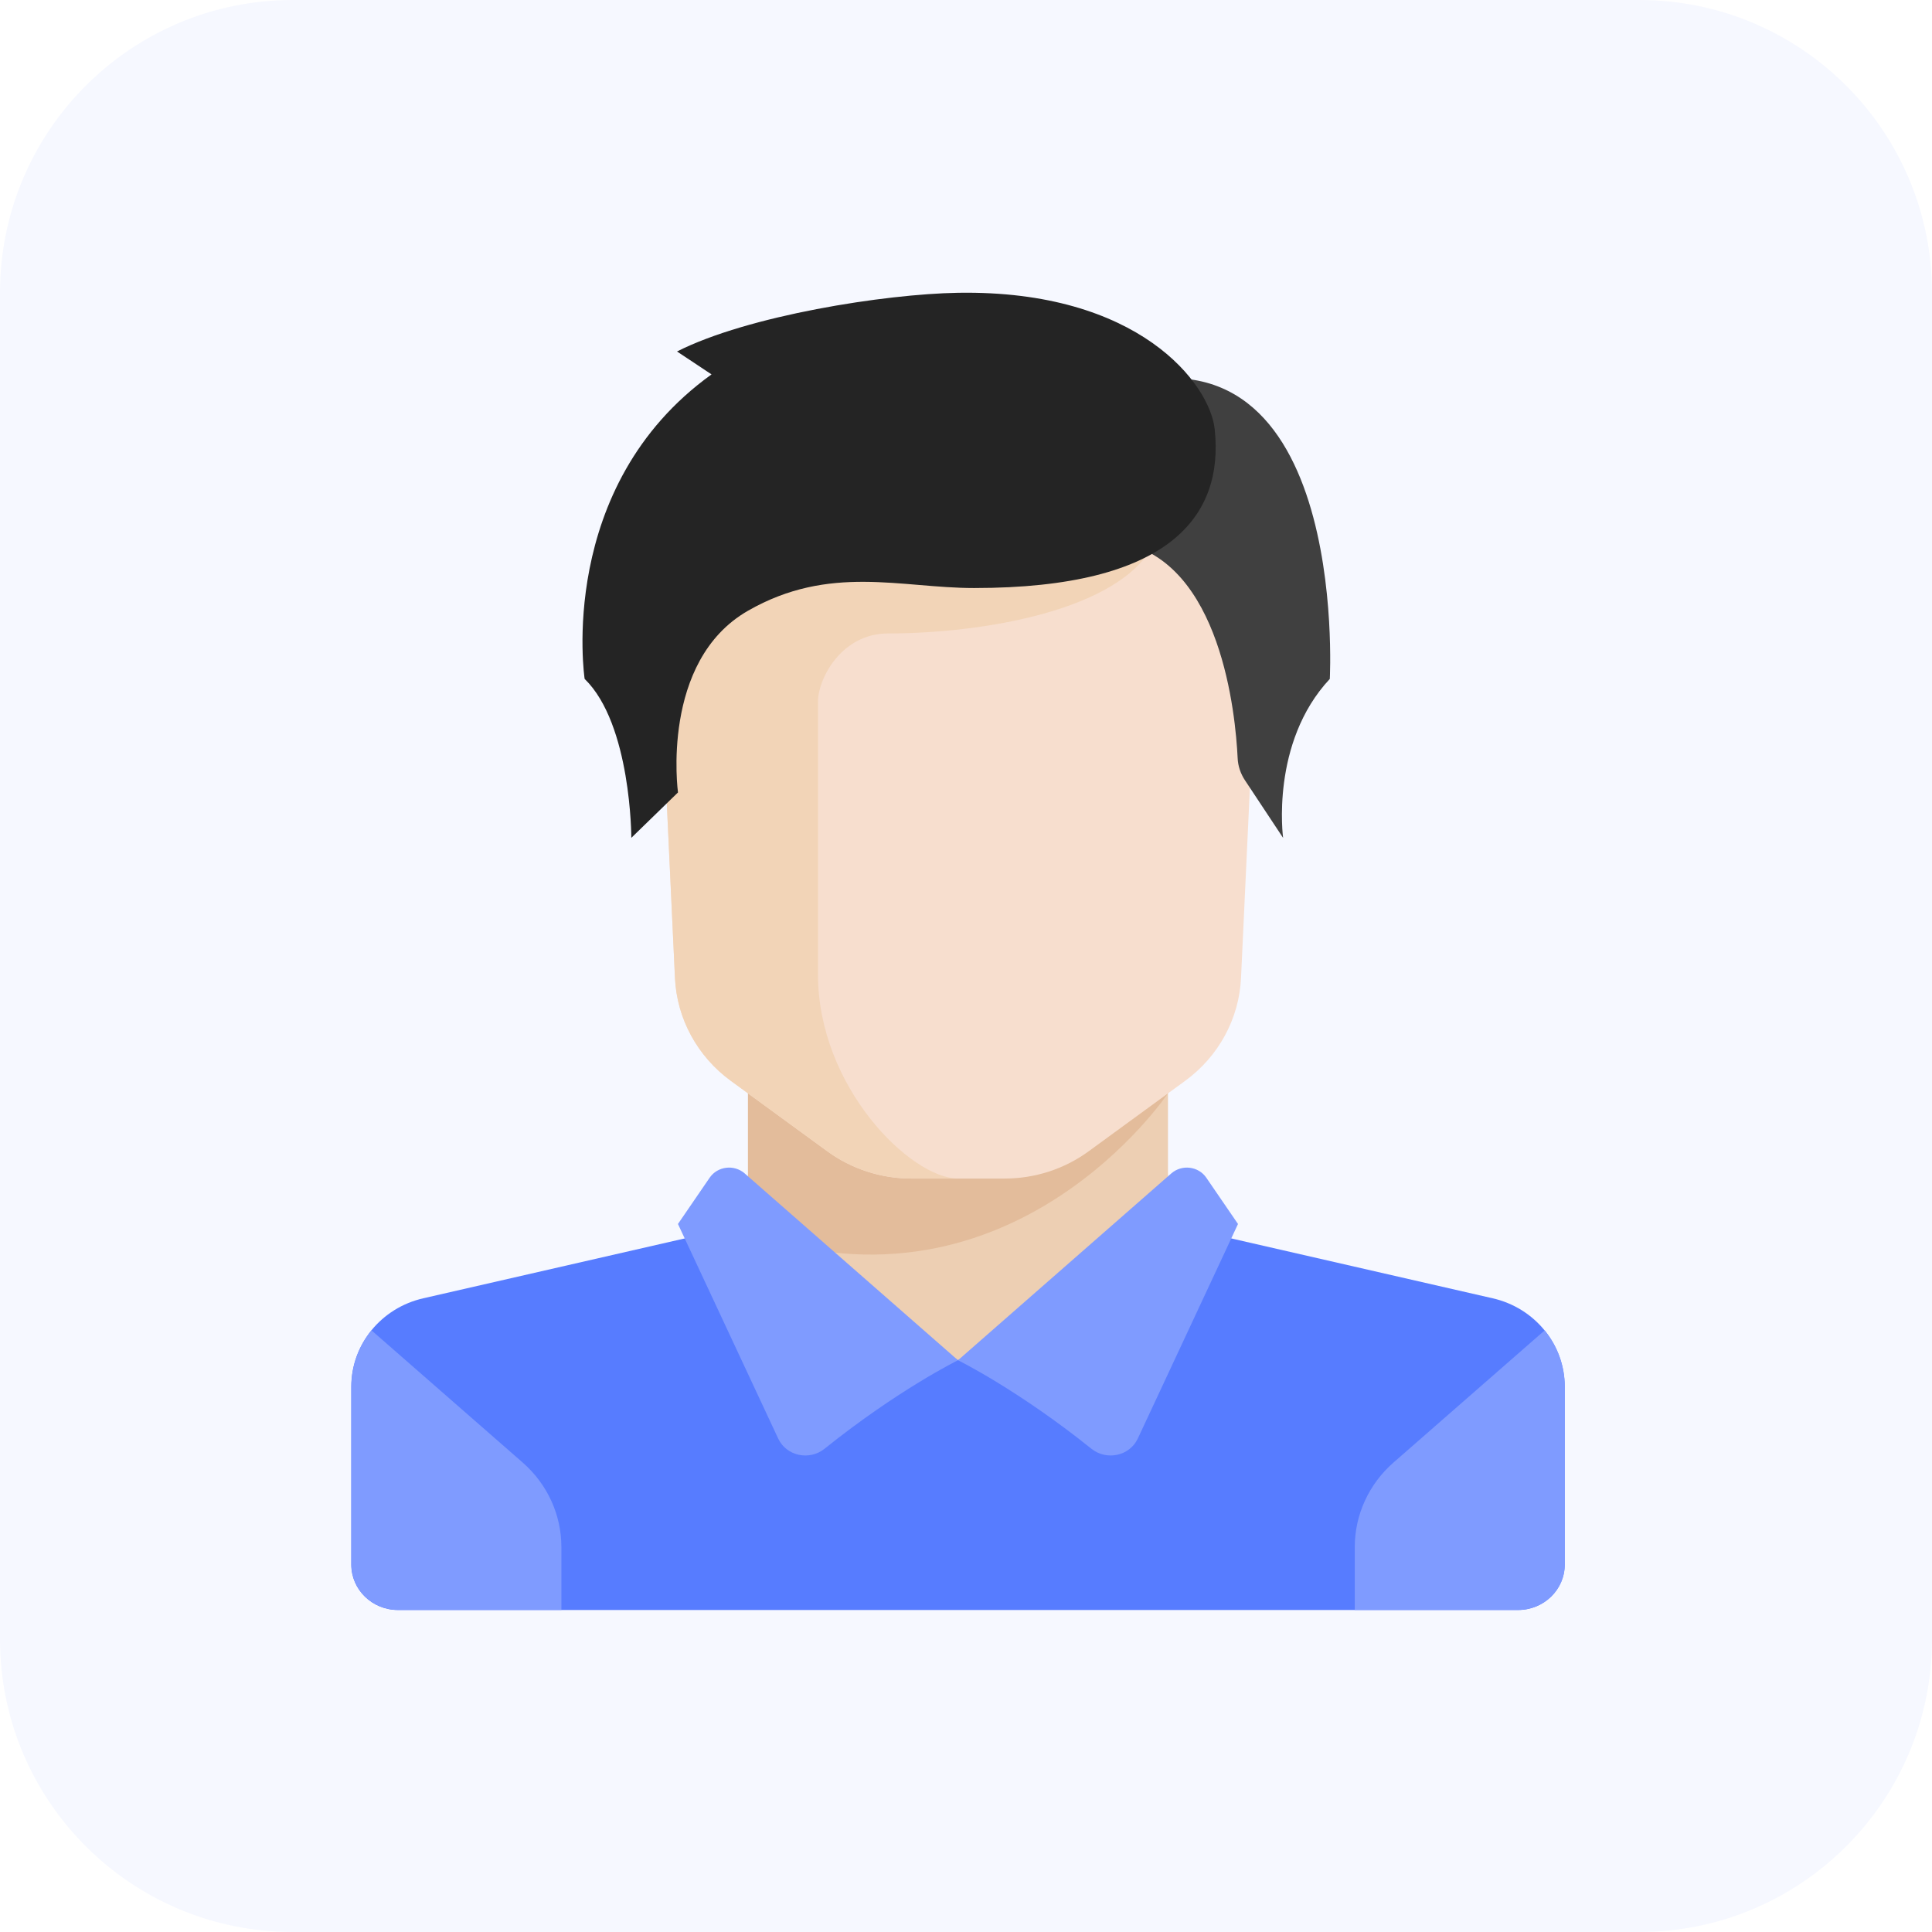
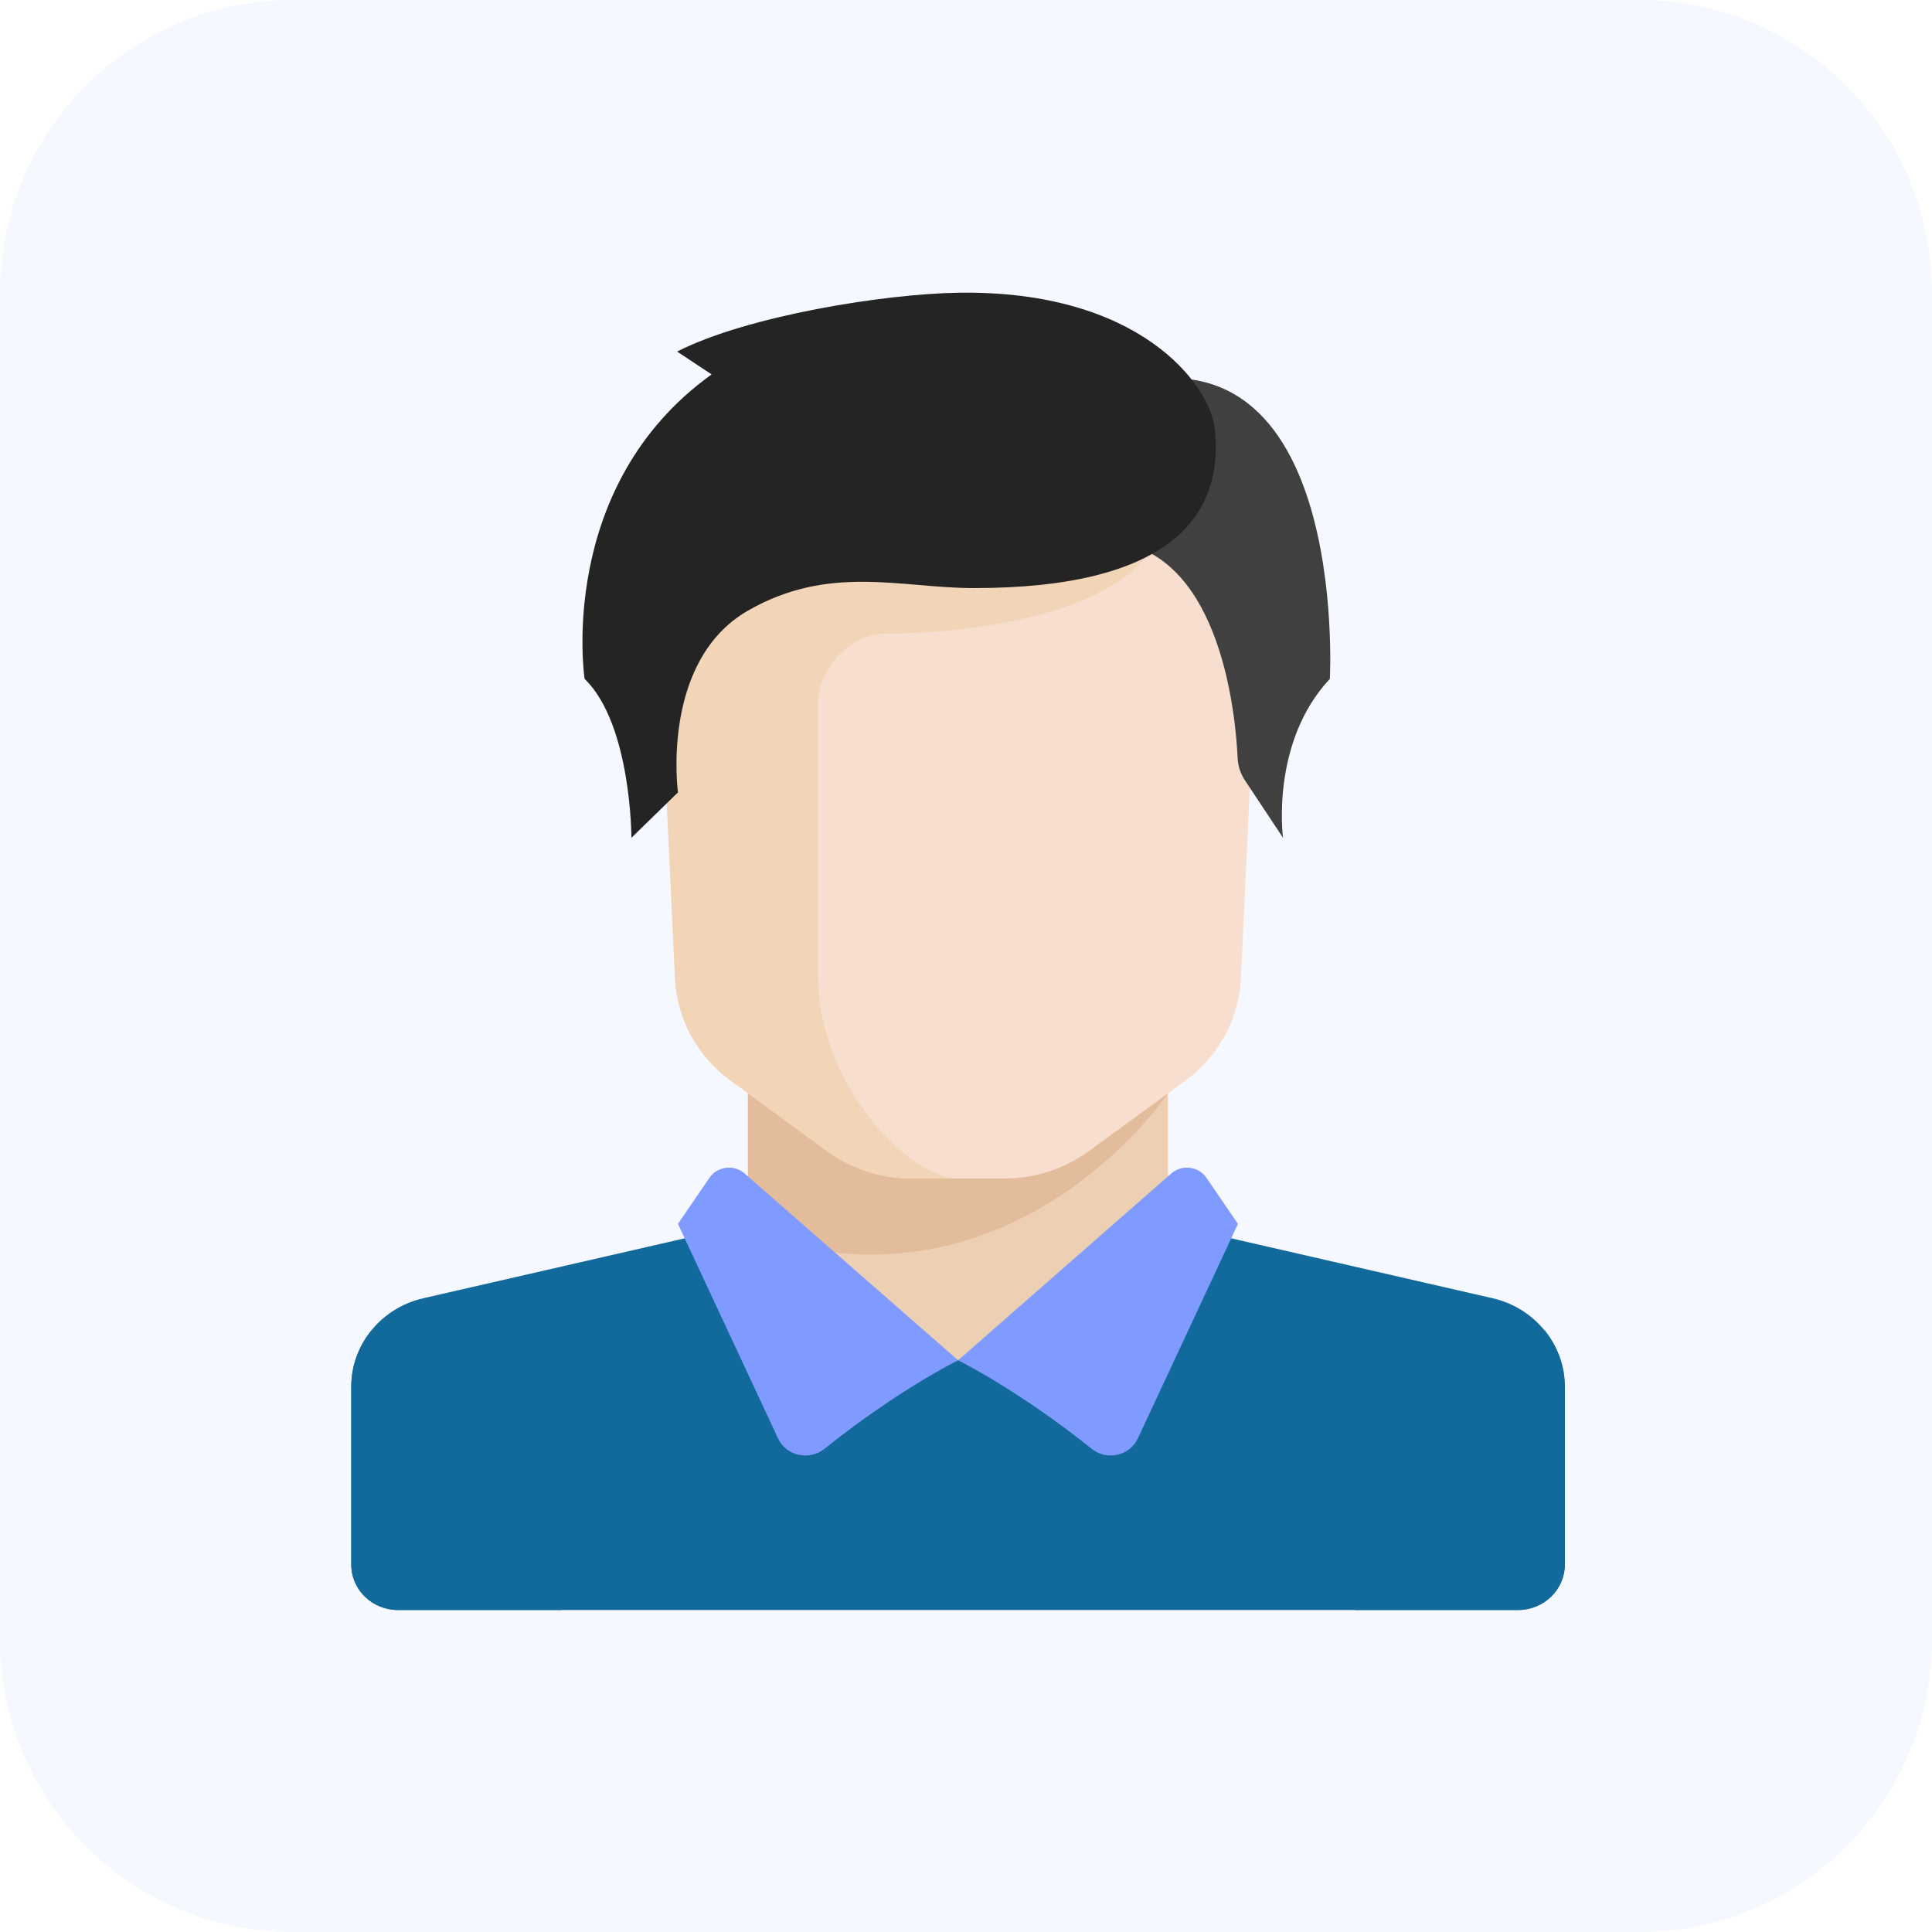
- <svg xmlns="http://www.w3.org/2000/svg" width="66" height="66" viewBox="0 0 66 66" fill="none">
-   <rect width="66" height="66" rx="10" fill="#F6F8FF" />
-   <path d="M39.9 41.812V36.381H25.551V41.812L32.725 48.018L39.9 41.812Z" fill="#E6AF78" fill-opacity="0.56" />
-   <path d="M50.994 44.352L41.13 42.093C40.981 42.059 40.844 42.001 40.716 41.93L32.726 46.466L25.048 41.711C24.85 41.893 24.603 42.028 24.323 42.093L14.458 44.352C13.018 44.681 12 45.932 12 47.372V53.449C12 54.306 12.714 55 13.594 55H51.858C52.739 55 53.452 54.306 53.452 53.449V47.372C53.453 45.932 52.434 44.681 50.994 44.352Z" fill="#577CFF" />
-   <path d="M25.551 36.381V42.111C34.589 45.28 39.9 37.349 39.9 37.349V36.381H25.551V36.381Z" fill="#D29B6E" fill-opacity="0.34" />
-   <path d="M22.363 18.537L23.058 33.411C23.123 34.8 23.823 36.089 24.966 36.923L28.262 39.329C29.09 39.934 30.097 40.261 31.132 40.261H34.321C35.356 40.261 36.363 39.934 37.191 39.329L40.487 36.923C41.63 36.089 42.33 34.8 42.395 33.411L43.089 18.537H22.363Z" fill="#F7DECE" />
-   <path d="M30.335 21.64C33.524 21.64 38.306 20.865 39.441 18.537H22.363L23.058 33.411C23.123 34.8 23.823 36.089 24.966 36.923L28.262 39.329C29.09 39.934 30.097 40.261 31.132 40.261H32.726C31.132 40.261 27.943 37.157 27.943 33.278C27.943 31.381 27.943 26.296 27.943 23.968C27.943 23.192 28.741 21.64 30.335 21.64Z" fill="#F2D4B7" />
-   <path d="M17.856 49.963L12.691 45.447C12.258 45.981 12.004 46.652 12.004 47.37V53.447C12.004 54.304 12.718 54.998 13.598 54.998H19.178V52.849C19.178 51.748 18.698 50.699 17.856 49.963Z" fill="#7F9BFF" />
-   <path d="M47.603 49.963L52.769 45.447C53.202 45.981 53.456 46.652 53.456 47.37V53.447C53.456 54.304 52.742 54.998 51.861 54.998H46.281V52.849C46.281 51.748 46.762 50.699 47.603 49.963Z" fill="#7F9BFF" />
-   <path d="M25.44 40.086L32.726 46.468C32.726 46.468 30.685 47.471 28.167 49.492C27.648 49.908 26.862 49.739 26.584 49.143L23.16 41.813L24.243 40.232C24.513 39.839 25.078 39.77 25.44 40.086Z" fill="#7F9BFF" />
-   <path d="M40.013 40.086L32.727 46.468C32.727 46.468 34.767 47.471 37.285 49.492C37.805 49.908 38.59 49.739 38.869 49.143L42.292 41.813L41.209 40.232C40.94 39.839 40.374 39.77 40.013 40.086Z" fill="#7F9BFF" />
-   <path d="M37.559 13.398L38.306 18.538C41.717 19.202 42.209 24.412 42.28 25.901C42.292 26.171 42.381 26.431 42.532 26.659L43.833 28.624C43.833 28.624 43.388 25.375 45.428 23.193C45.428 23.193 46.128 10.295 37.559 13.398Z" fill="#404040" />
-   <path d="M23.128 12.007L24.307 12.79C18.976 16.621 19.972 23.192 19.972 23.192C21.567 24.743 21.567 28.622 21.567 28.622L23.161 27.071C23.161 27.071 22.546 22.588 25.552 20.864C28.342 19.264 30.784 20.088 33.275 20.088C39.951 20.088 41.819 17.64 41.495 14.657C41.328 13.114 38.904 9.9 32.727 10.002C30.234 10.044 25.552 10.778 23.128 12.007Z" fill="#242424" />
+ <svg xmlns="http://www.w3.org/2000/svg" width="66" height="66">
+   <g class="layer">
+     <rect fill="#F6F8FF" height="66" id="svg_1" rx="10" width="66" />
+     <path d="m39.9,41.81l0,-5.43l-14.35,0l0,5.43l7.18,6.21l7.17,-6.21z" fill="#E6AF78" fill-opacity="0.56" id="svg_2" />
+     <path d="m50.99,44.35l-9.86,-2.26c-0.15,-0.03 -0.29,-0.09 -0.41,-0.16l-7.99,4.54l-7.68,-4.76c-0.2,0.18 -0.45,0.32 -0.73,0.38l-9.86,2.26c-1.44,0.33 -2.46,1.58 -2.46,3.02l0,6.08c0,0.86 0.71,1.55 1.59,1.55l38.27,0c0.88,0 1.59,-0.69 1.59,-1.55l0,-6.08c0,-1.44 -1.02,-2.69 -2.46,-3.02z" fill="#126a9c" id="svg_3" />
+     <path d="m25.55,36.38l0,5.73c9.04,3.17 14.35,-4.76 14.35,-4.76l0,-0.97l-14.35,0l0,0z" fill="#D29B6E" fill-opacity="0.34" id="svg_4" />
+     <path d="m22.36,18.54l0.7,14.87c0.06,1.39 0.76,2.68 1.91,3.51l3.29,2.41c0.83,0.6 1.84,0.93 2.87,0.93l3.19,0c1.04,0 2.04,-0.33 2.87,-0.93l3.3,-2.41c1.14,-0.83 1.84,-2.12 1.9,-3.51l0.7,-14.87l-20.73,0z" fill="#F7DECE" id="svg_5" />
+     <path d="m30.34,21.64c3.18,0 7.97,-0.78 9.1,-3.1l-17.08,0l0.7,14.87c0.06,1.39 0.76,2.68 1.91,3.51l3.29,2.41c0.83,0.6 1.84,0.93 2.87,0.93l1.6,0c-1.6,0 -4.79,-3.1 -4.79,-6.98c0,-1.9 0,-6.98 0,-9.31c0,-0.78 0.8,-2.33 2.4,-2.33z" fill="#F2D4B7" id="svg_6" />
+     <path d="m17.86,49.96l-5.17,-4.51c-0.43,0.53 -0.69,1.2 -0.69,1.92l0,6.08c0,0.85 0.72,1.55 1.6,1.55l5.58,0l0,-2.15c0,-1.1 -0.48,-2.15 -1.32,-2.89z" fill="#126a9c" id="svg_7" />
+     <path d="m47.6,49.96l5.17,-4.51c0.43,0.53 0.69,1.2 0.69,1.92l0,6.08c0,0.85 -0.72,1.55 -1.6,1.55l-5.58,0l0,-2.15c0,-1.1 0.48,-2.15 1.32,-2.89z" fill="#126a9c" id="svg_8" />
+     <path d="m25.44,40.09l7.29,6.38c0,0 -2.04,1 -4.56,3.02c-0.52,0.42 -1.31,0.25 -1.59,-0.35l-3.42,-7.33l1.08,-1.58c0.27,-0.39 0.84,-0.46 1.2,-0.14z" fill="#7F9BFF" id="svg_9" />
+     <path d="m40.01,40.09l-7.28,6.38c0,0 2.04,1 4.56,3.02c0.51,0.42 1.3,0.25 1.58,-0.35l3.42,-7.33l-1.08,-1.58c-0.27,-0.39 -0.84,-0.46 -1.2,-0.14z" fill="#7F9BFF" id="svg_10" />
+     <path d="m37.56,13.4l0.75,5.14c3.41,0.66 3.9,5.87 3.97,7.36c0.01,0.27 0.1,0.53 0.25,0.76l1.3,1.96c0,0 -0.44,-3.25 1.6,-5.43c0,0 0.7,-12.9 -7.87,-9.79z" fill="#404040" id="svg_11" />
+     <path d="m23.13,12.01l1.18,0.78c-5.33,3.83 -4.34,10.4 -4.34,10.4c1.6,1.55 1.6,5.43 1.6,5.43l1.59,-1.55c0,0 -0.61,-4.48 2.39,-6.21c2.79,-1.6 5.23,-0.77 7.72,-0.77c6.68,0 8.55,-2.45 8.23,-5.43c-0.17,-1.55 -2.6,-4.76 -8.77,-4.66c-2.5,0.04 -7.18,0.78 -9.6,2.01z" fill="#242424" id="svg_12" />
+   </g>
</svg>
